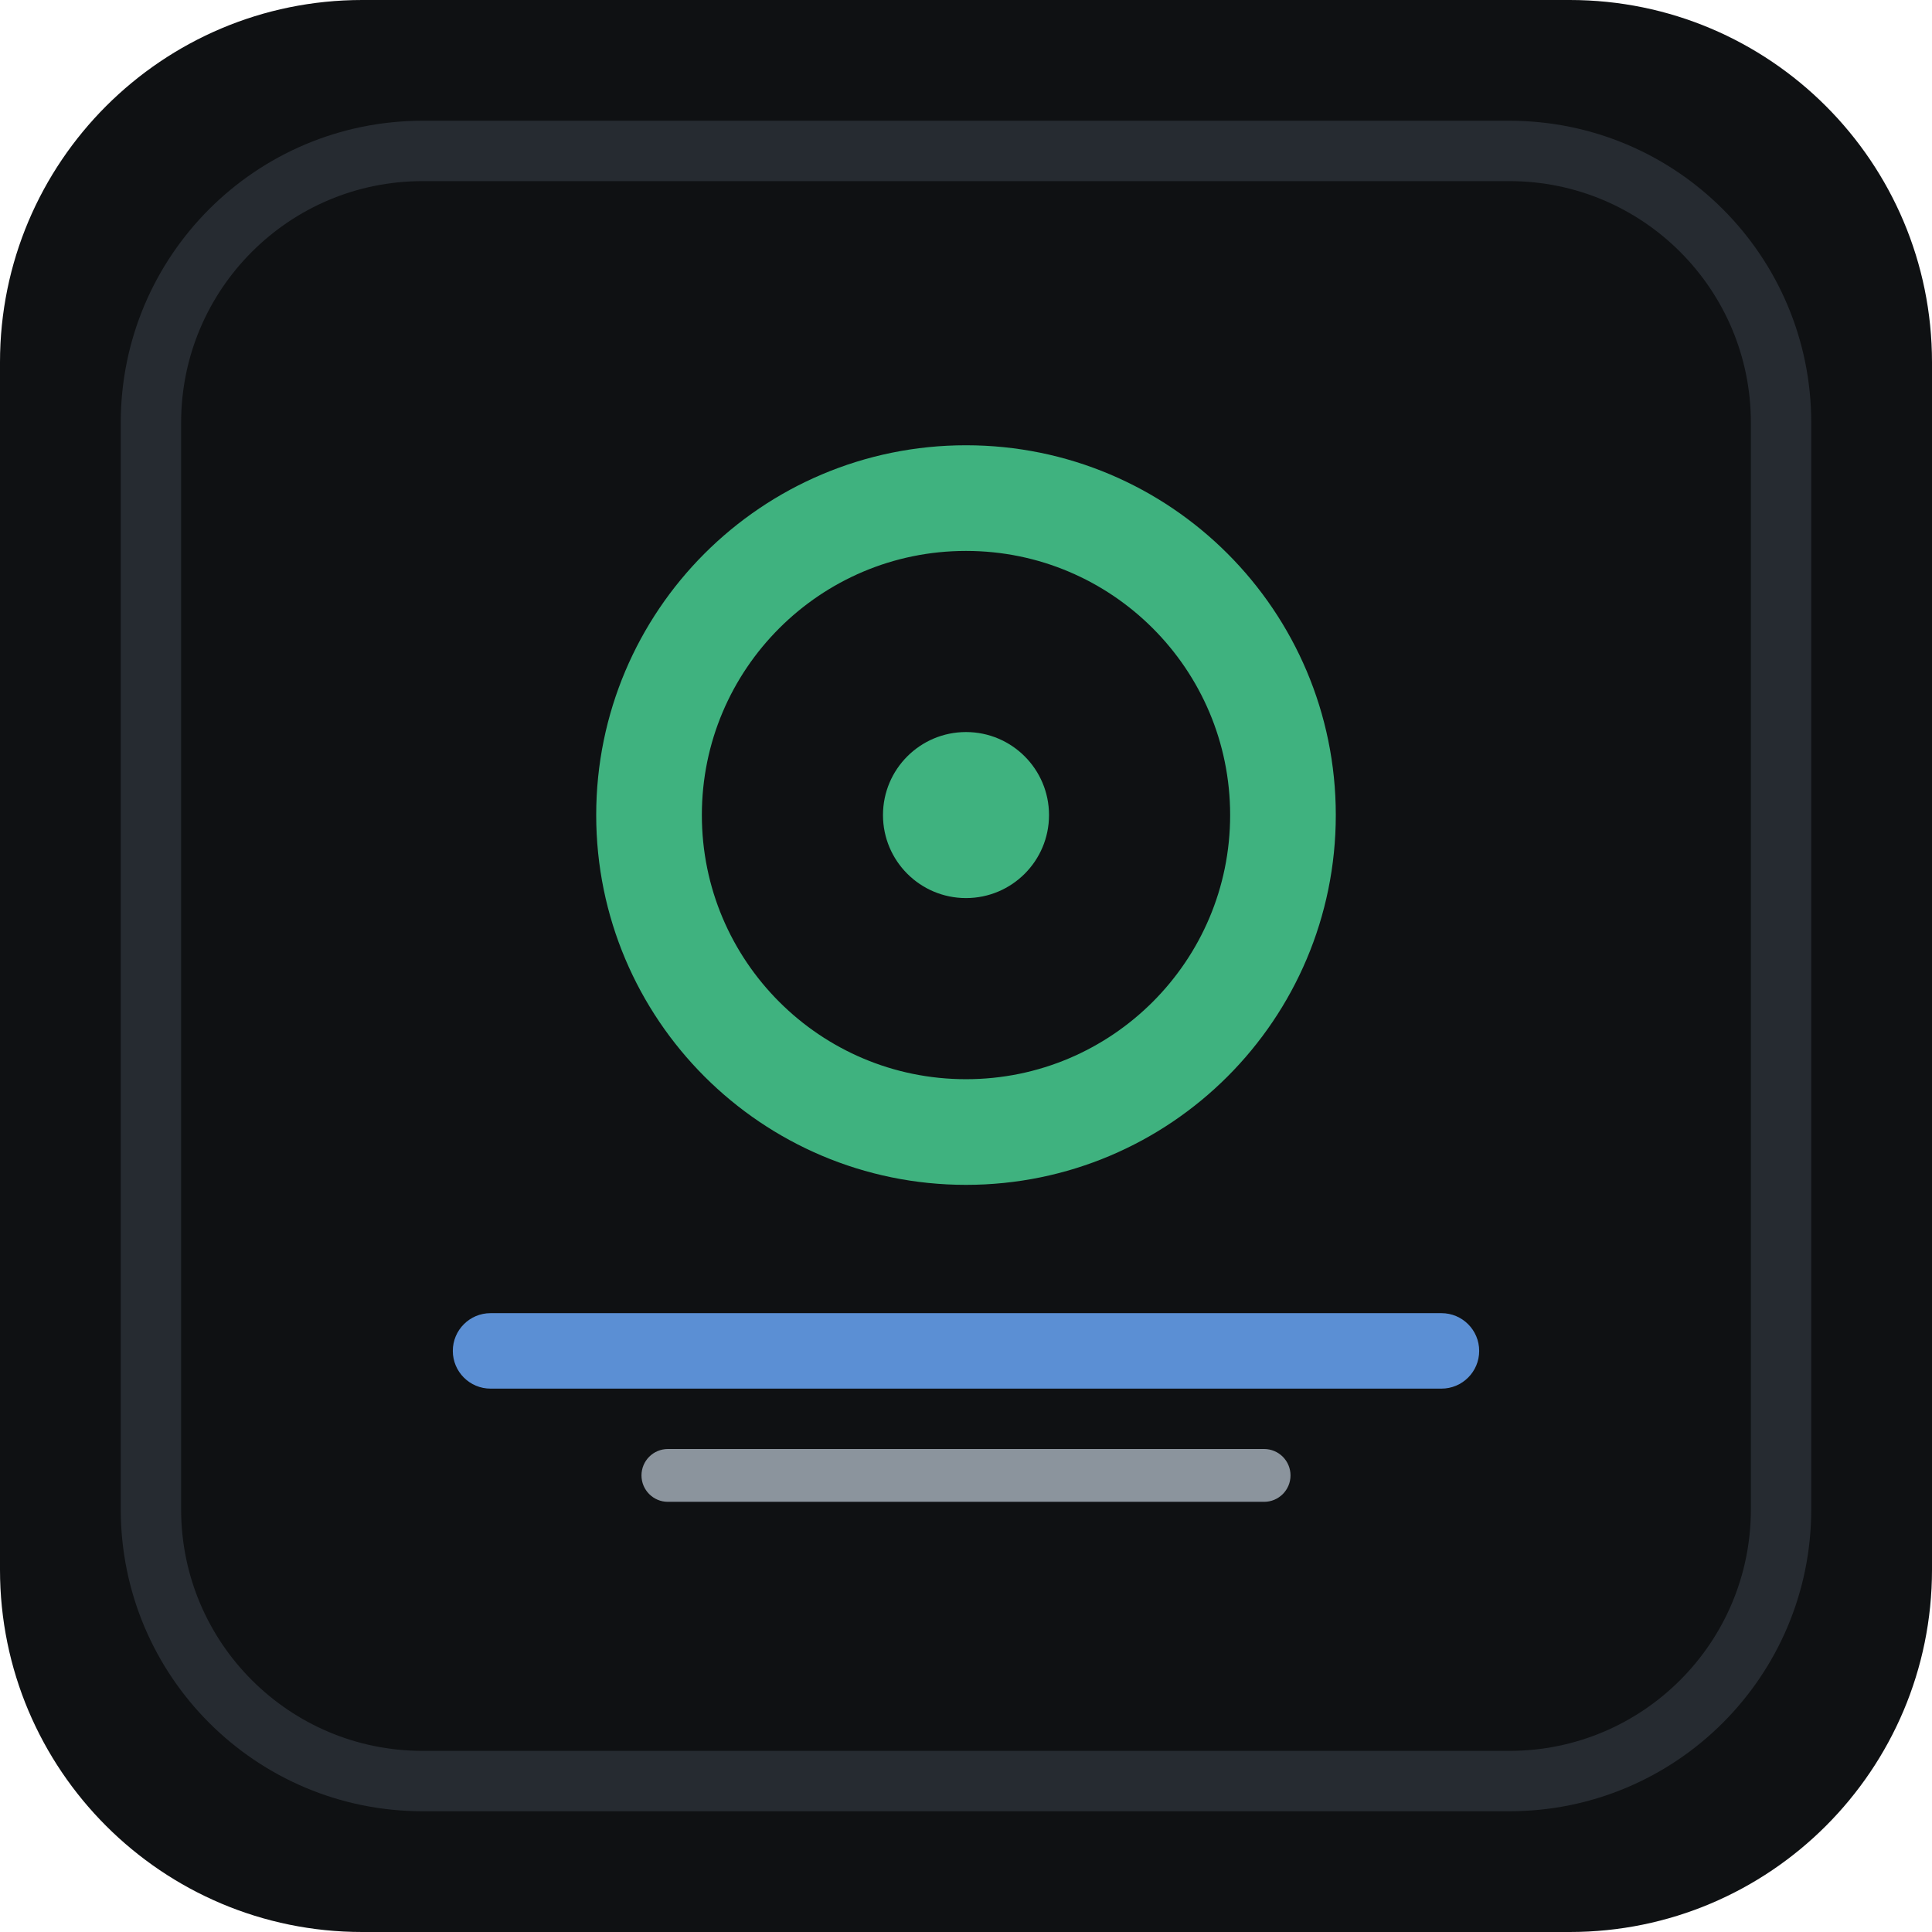
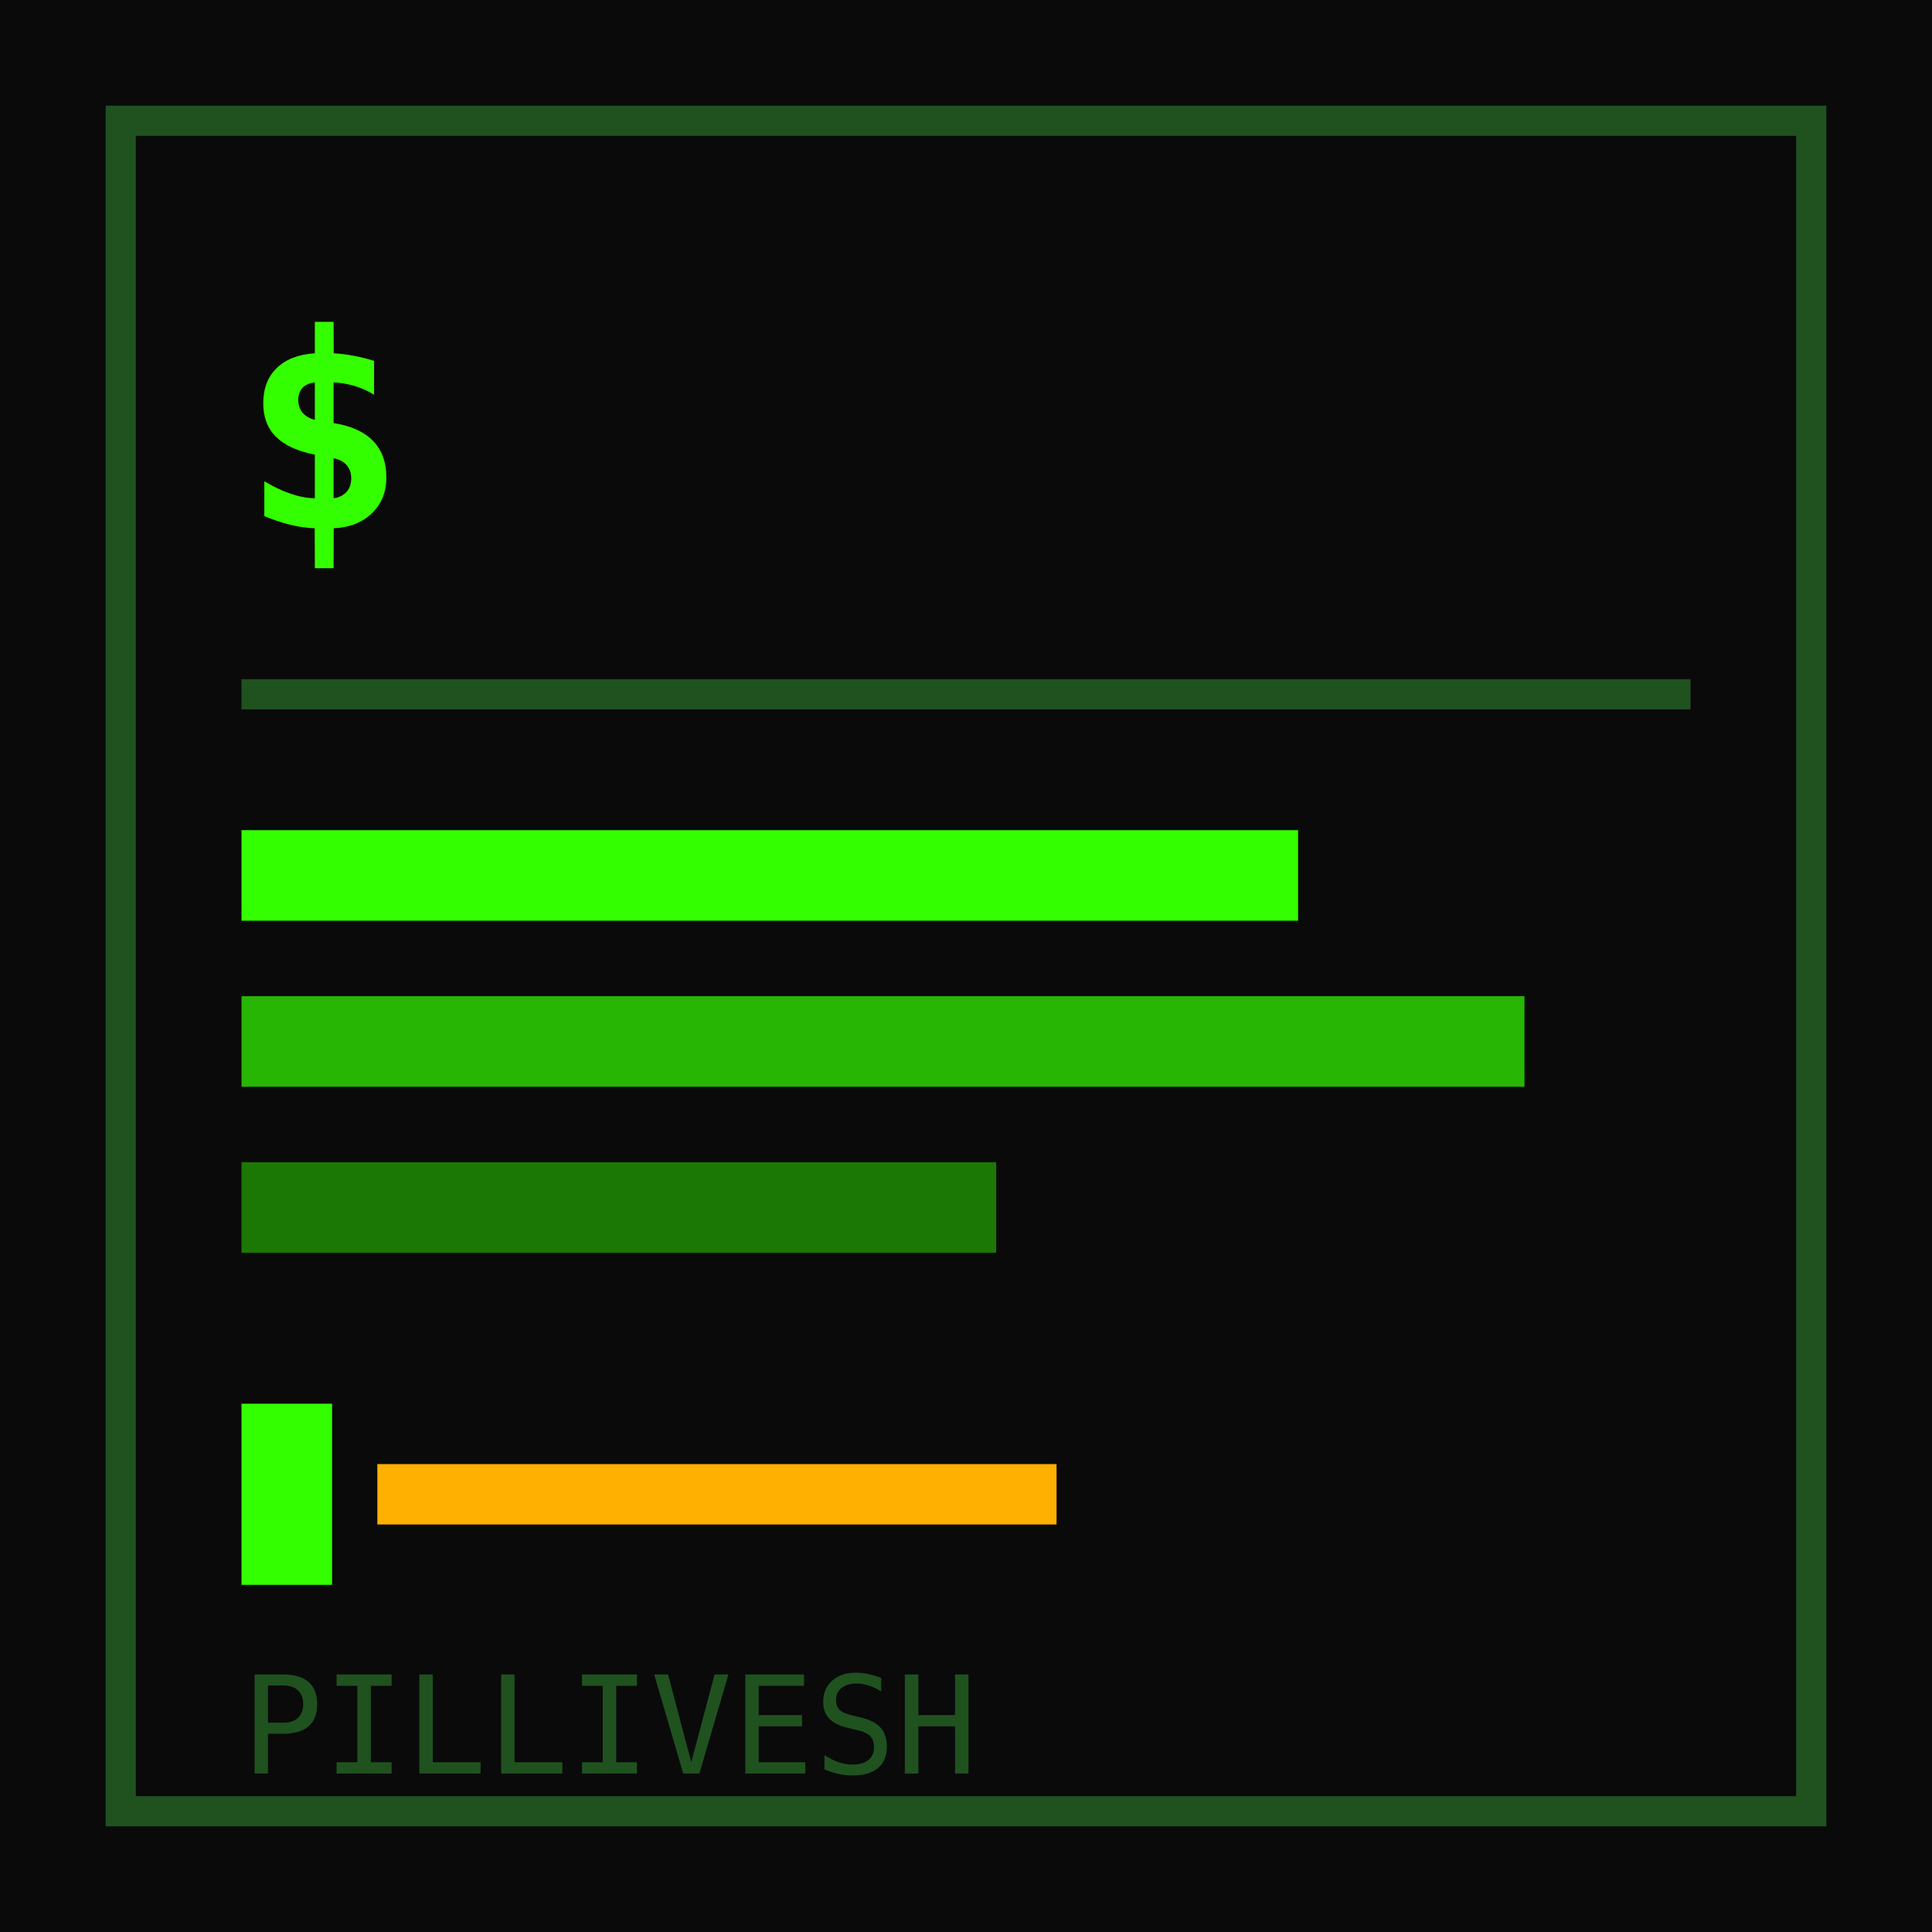
<svg xmlns="http://www.w3.org/2000/svg" viewBox="0 0 512 512">
-   <rect width="512" height="512" rx="96" fill="#0f1113" />
-   <rect x="40" y="40" width="432" height="432" rx="72" fill="none" stroke="#262b31" stroke-width="16" />
-   <circle cx="256" cy="216" r="84" fill="none" stroke="#3fb27f" stroke-width="28" />
-   <circle cx="256" cy="216" r="22" fill="#3fb27f" />
-   <rect x="120" y="348" width="272" height="20" rx="10" fill="#5b8fd4" />
-   <rect x="170" y="384" width="172" height="14" rx="7" fill="#8b949d" />
+   <rect width="512" height="512" fill="#0a0a0a" />
+   <rect x="32" y="32" width="448" height="448" fill="none" stroke="#1f521f" stroke-width="8" />
+   <text x="64" y="140" font-family="monospace" font-size="72" font-weight="700" fill="#33ff00">$</text>
+   <rect x="64" y="180" width="384" height="8" fill="#1f521f" />
+   <rect x="64" y="220" width="280" height="24" fill="#33ff00" />
+   <rect x="64" y="264" width="340" height="24" fill="#33ff00" opacity="0.7" />
+   <rect x="64" y="308" width="200" height="24" fill="#33ff00" opacity="0.45" />
+   <rect x="64" y="372" width="24" height="48" fill="#33ff00" />
+   <rect x="100" y="388" width="180" height="16" fill="#ffb000" />
+   <text x="64" y="470" font-family="monospace" font-size="36" fill="#1f521f">PILLIVESH</text>
</svg>
